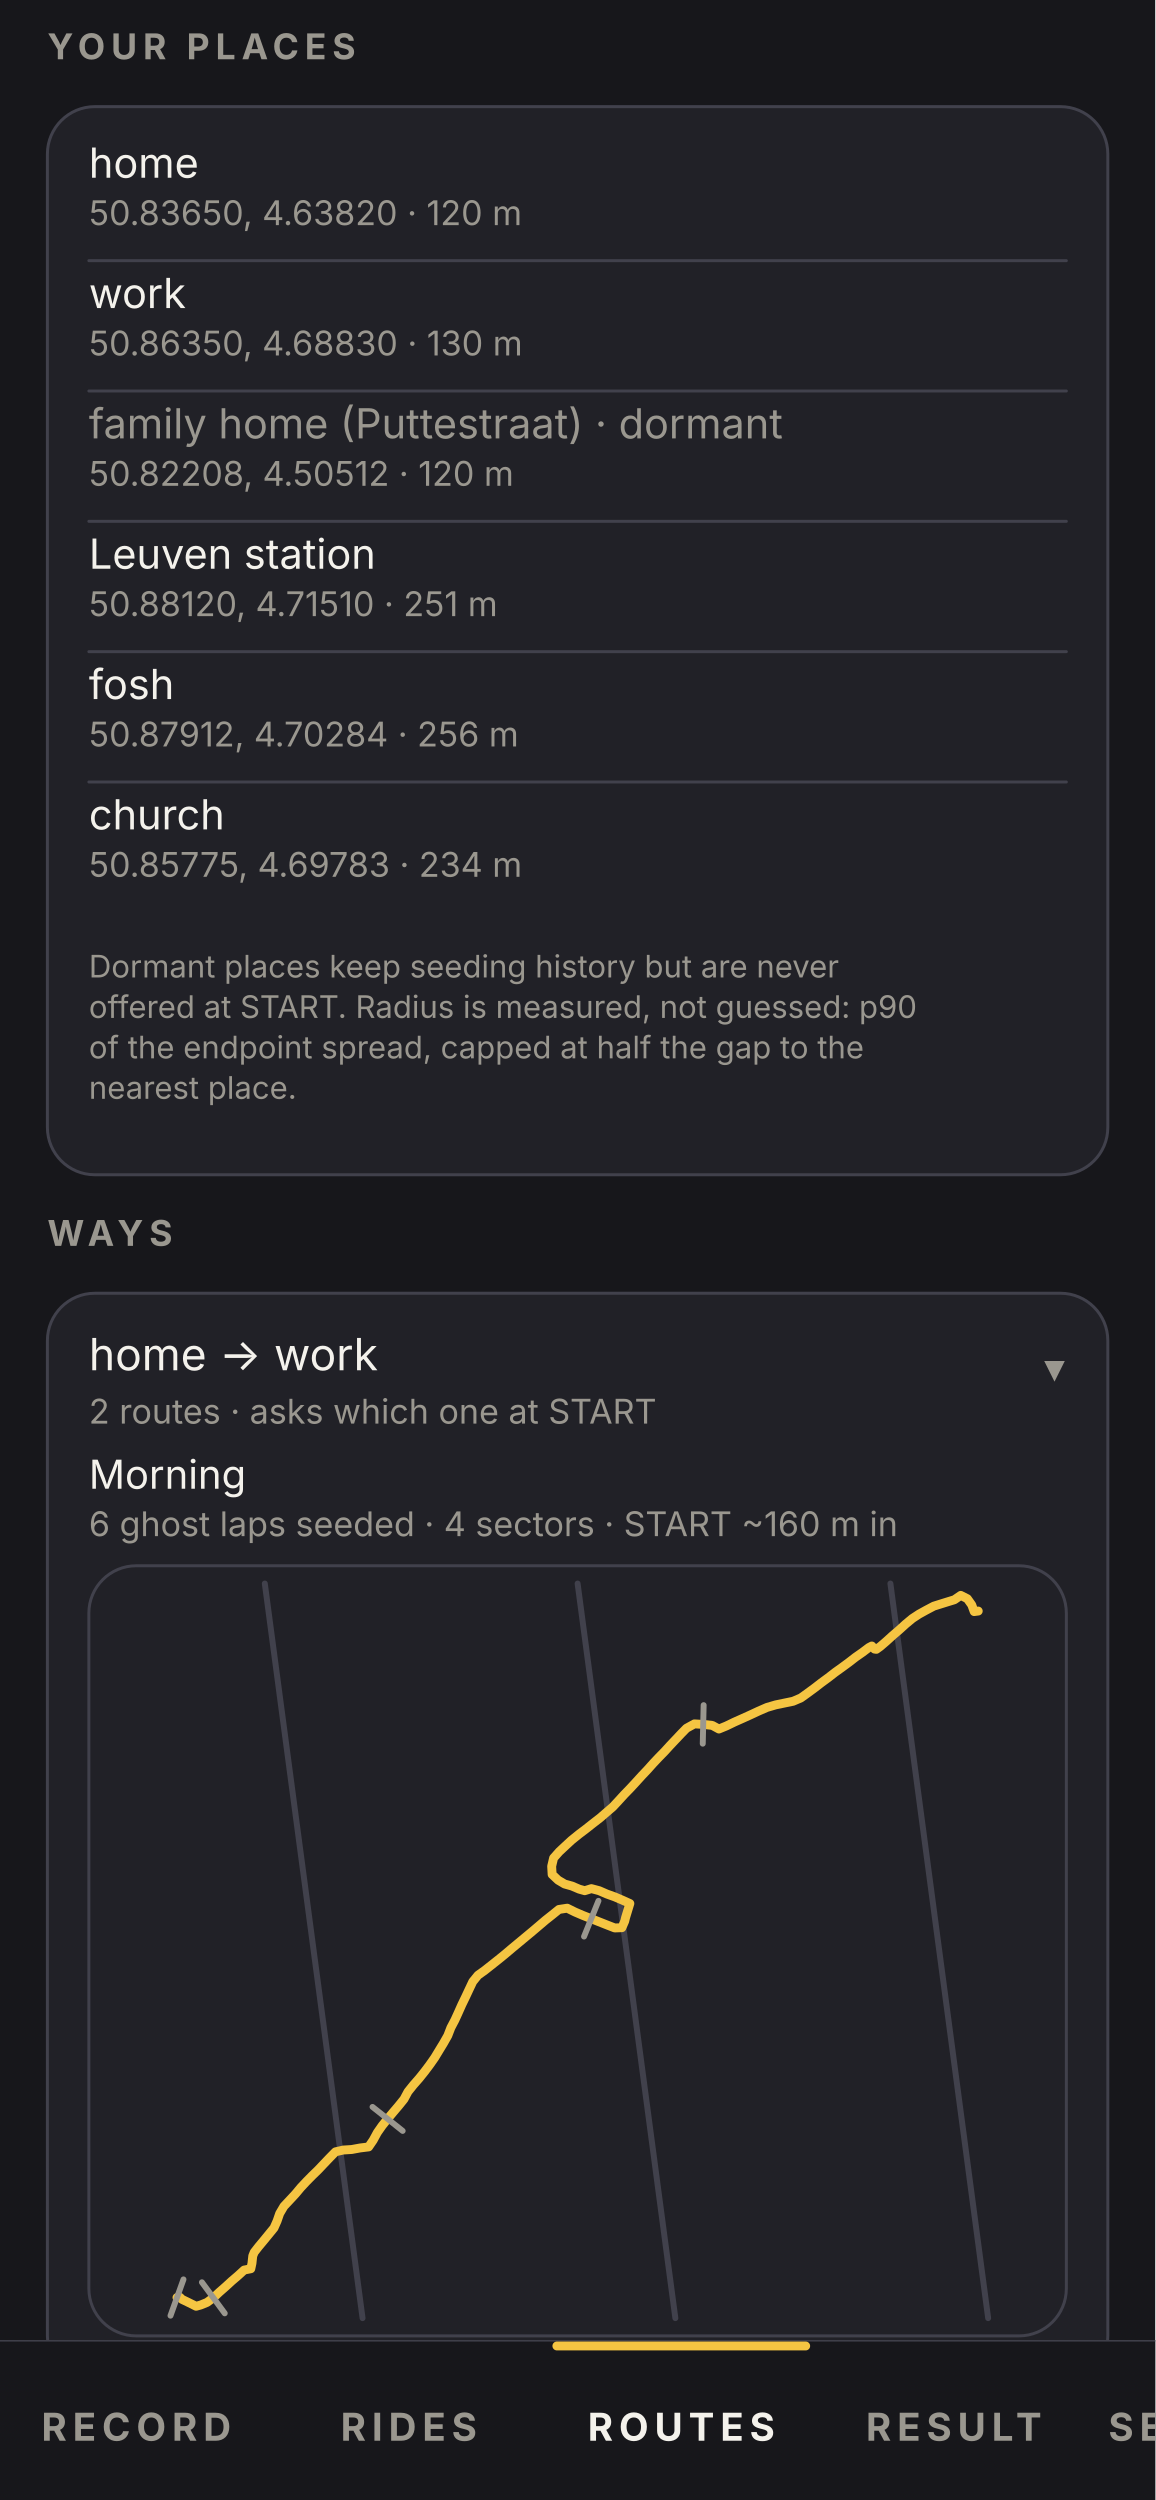
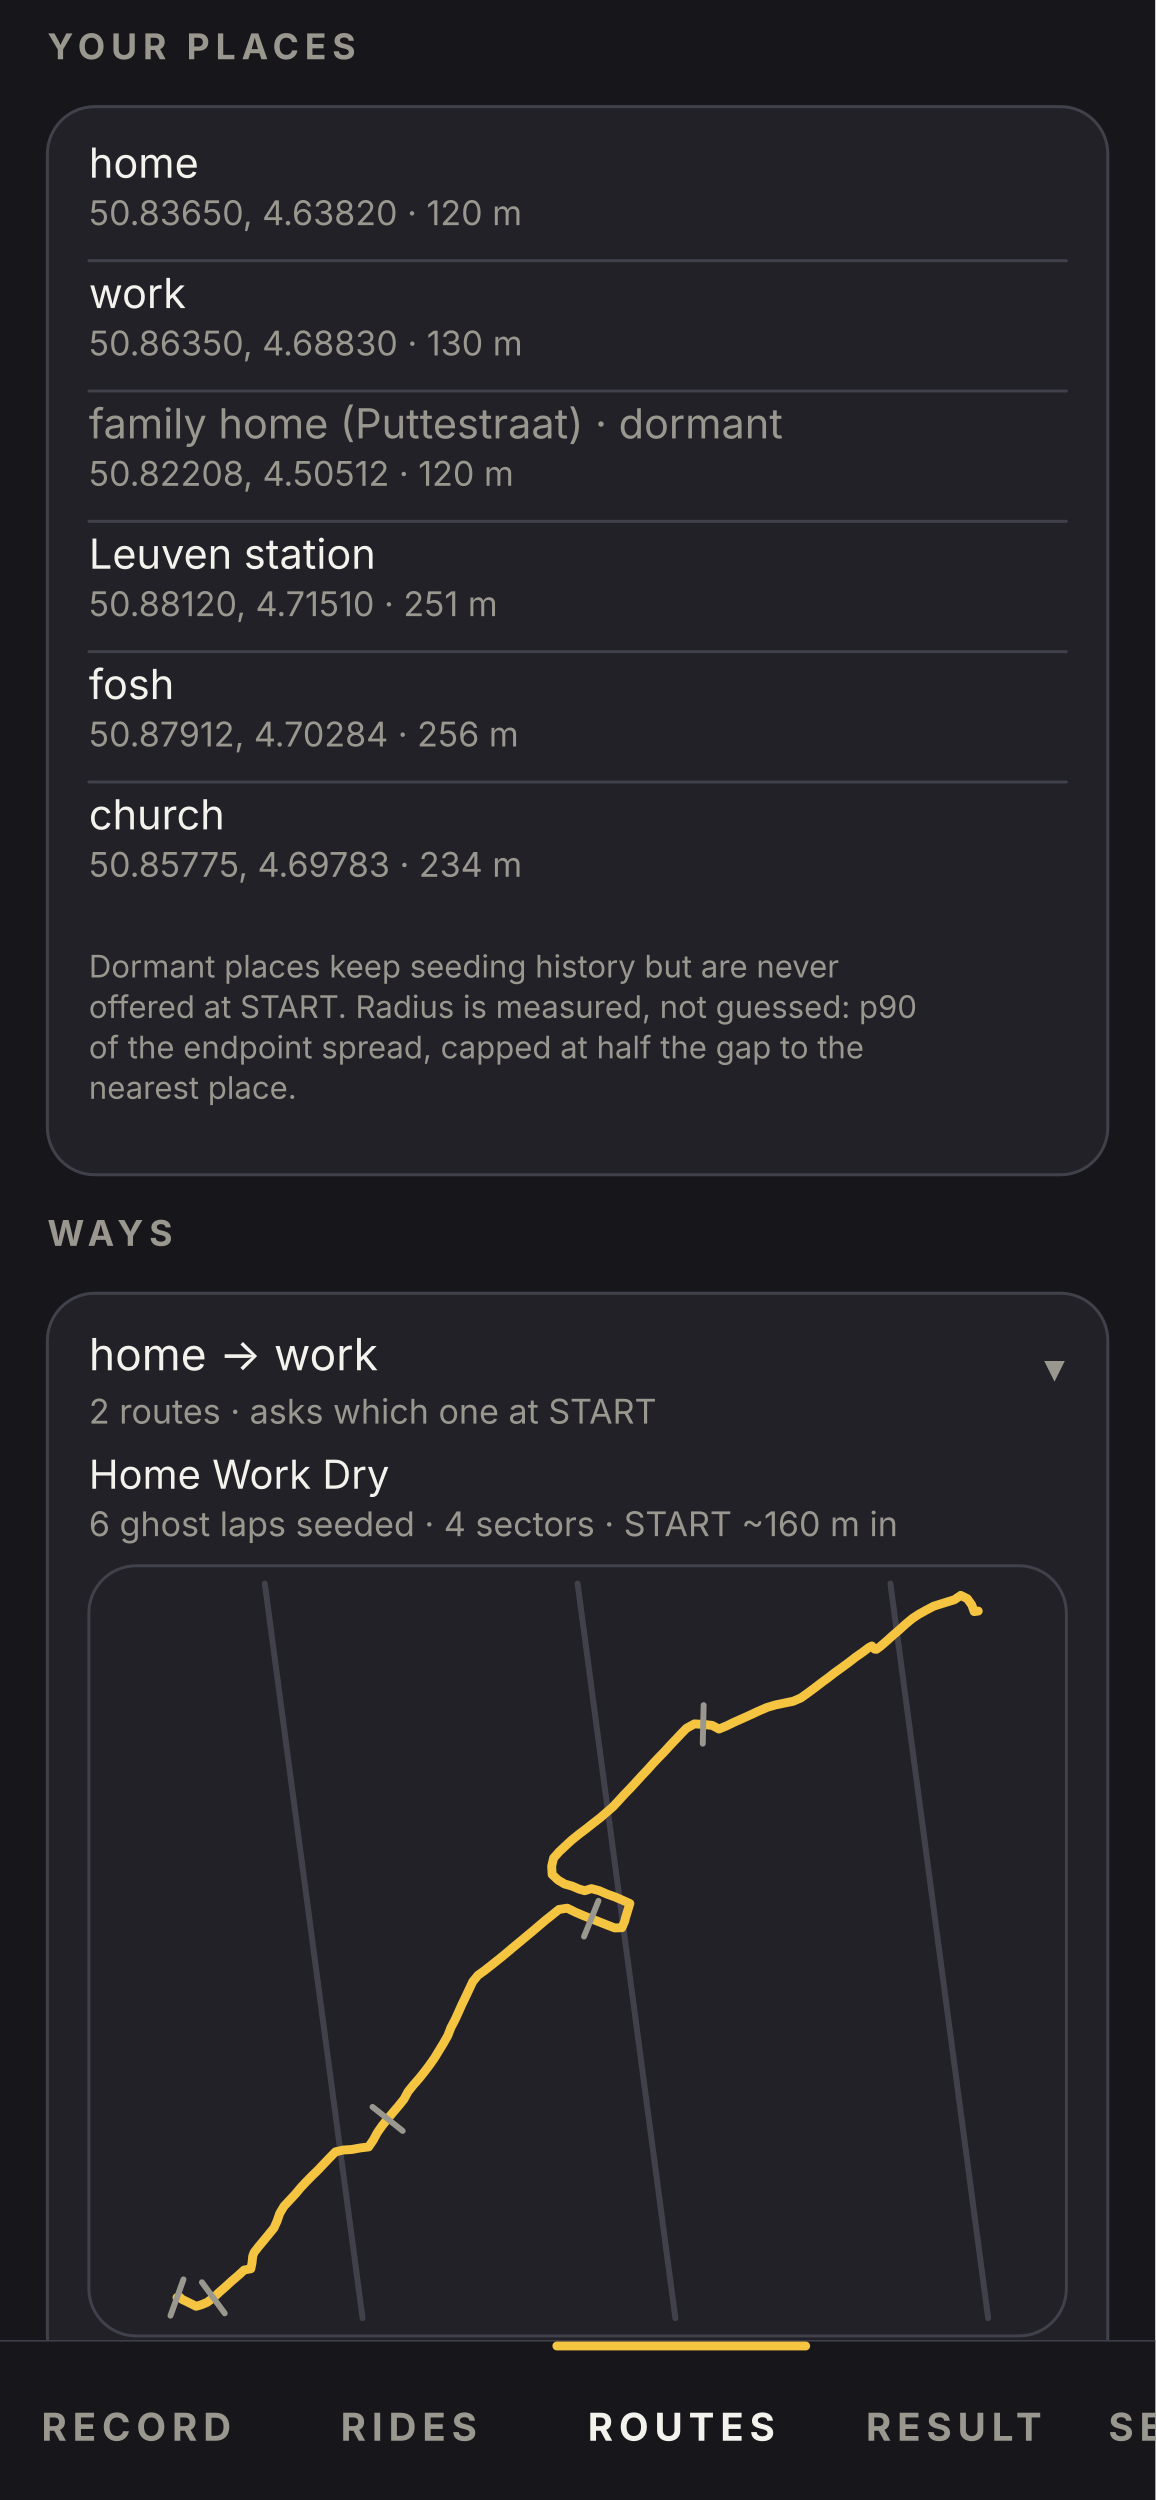
<svg xmlns="http://www.w3.org/2000/svg" viewBox="0 0 390 844" width="390" height="844">
  <defs>
    <clipPath id="tabbar_viewport_clip">
      <rect x="0" y="790" width="390" height="54" />
    </clipPath>
  </defs>
  <g id="bg">
    <rect id="bg_ground" x="0" y="0" width="390" height="844" fill="#17171b" />
  </g>
  <g id="content">
    <rect id="content_way_card_bg" x="16" y="436.6" width="358" height="368" fill="#212127" stroke="#41414c" stroke-width="1" rx="16" />
    <rect id="content_places_card_bg" x="16" y="36" width="358" height="360.6" fill="#212127" stroke="#41414c" stroke-width="1" rx="16" />
    <text id="content_places_heading" x="16" y="20" font-family="Inter, 'Segoe UI', system-ui, sans-serif" font-size="12" font-weight="700" fill="#9a978f" text-anchor="start" letter-spacing="2" style="text-transform:uppercase">YOUR PLACES</text>
    <text id="content_places_row_1_label" x="30" y="60" font-family="Inter, 'Segoe UI', system-ui, sans-serif" font-size="14" font-weight="400" fill="#F4F2EC" text-anchor="start">home</text>
    <text id="content_places_row_1_sub" x="30" y="76" font-family="Inter, 'Segoe UI', system-ui, sans-serif" font-size="11.5" font-weight="400" fill="#9a978f" text-anchor="start">50.83650, 4.63820 · 120 m</text>
    <line id="content_places_row_1_divider" x1="30" y1="88" x2="360" y2="88" stroke="#41414c" stroke-width="1" stroke-linecap="round" />
    <text id="content_places_row_2_label" x="30" y="104" font-family="Inter, 'Segoe UI', system-ui, sans-serif" font-size="14" font-weight="400" fill="#F4F2EC" text-anchor="start">work</text>
    <text id="content_places_row_2_sub" x="30" y="120" font-family="Inter, 'Segoe UI', system-ui, sans-serif" font-size="11.5" font-weight="400" fill="#9a978f" text-anchor="start">50.86350, 4.68830 · 130 m</text>
    <line id="content_places_row_2_divider" x1="30" y1="132" x2="360" y2="132" stroke="#41414c" stroke-width="1" stroke-linecap="round" />
    <text id="content_places_row_3_label" x="30" y="148" font-family="Inter, 'Segoe UI', system-ui, sans-serif" font-size="14" font-weight="400" fill="#9a978f" text-anchor="start">family home (Puttestraat)  ·  dormant</text>
    <text id="content_places_row_3_sub" x="30" y="164" font-family="Inter, 'Segoe UI', system-ui, sans-serif" font-size="11.5" font-weight="400" fill="#9a978f" text-anchor="start">50.82208, 4.50512 · 120 m</text>
    <line id="content_places_row_3_divider" x1="30" y1="176" x2="360" y2="176" stroke="#41414c" stroke-width="1" stroke-linecap="round" />
    <text id="content_places_row_4_label" x="30" y="192" font-family="Inter, 'Segoe UI', system-ui, sans-serif" font-size="14" font-weight="400" fill="#F4F2EC" text-anchor="start">Leuven station</text>
    <text id="content_places_row_4_sub" x="30" y="208" font-family="Inter, 'Segoe UI', system-ui, sans-serif" font-size="11.5" font-weight="400" fill="#9a978f" text-anchor="start">50.88120, 4.71510 · 251 m</text>
    <line id="content_places_row_4_divider" x1="30" y1="220" x2="360" y2="220" stroke="#41414c" stroke-width="1" stroke-linecap="round" />
    <text id="content_places_row_5_label" x="30" y="236" font-family="Inter, 'Segoe UI', system-ui, sans-serif" font-size="14" font-weight="400" fill="#F4F2EC" text-anchor="start">fosh</text>
    <text id="content_places_row_5_sub" x="30" y="252" font-family="Inter, 'Segoe UI', system-ui, sans-serif" font-size="11.5" font-weight="400" fill="#9a978f" text-anchor="start">50.87912, 4.70284 · 256 m</text>
    <line id="content_places_row_5_divider" x1="30" y1="264" x2="360" y2="264" stroke="#41414c" stroke-width="1" stroke-linecap="round" />
    <text id="content_places_row_6_label" x="30" y="280" font-family="Inter, 'Segoe UI', system-ui, sans-serif" font-size="14" font-weight="400" fill="#F4F2EC" text-anchor="start">church</text>
    <text id="content_places_row_6_sub" x="30" y="296" font-family="Inter, 'Segoe UI', system-ui, sans-serif" font-size="11.5" font-weight="400" fill="#9a978f" text-anchor="start">50.85775, 4.69783 · 234 m</text>
    <text id="content_places_footnote_l1" x="30" y="330" font-family="Inter, 'Segoe UI', system-ui, sans-serif" font-size="10.5" font-weight="400" fill="#9a978f" text-anchor="start">Dormant places keep seeding history but are never</text>
    <text id="content_places_footnote_l2" x="30" y="343.65" font-family="Inter, 'Segoe UI', system-ui, sans-serif" font-size="10.5" font-weight="400" fill="#9a978f" text-anchor="start">offered at START. Radius is measured, not guessed: p90</text>
    <text id="content_places_footnote_l3" x="30" y="357.3" font-family="Inter, 'Segoe UI', system-ui, sans-serif" font-size="10.5" font-weight="400" fill="#9a978f" text-anchor="start">of the endpoint spread, capped at half the gap to the</text>
    <text id="content_places_footnote_l4" x="30" y="370.95" font-family="Inter, 'Segoe UI', system-ui, sans-serif" font-size="10.5" font-weight="400" fill="#9a978f" text-anchor="start">nearest place.</text>
    <text id="content_ways_heading" x="16" y="420.6" font-family="Inter, 'Segoe UI', system-ui, sans-serif" font-size="12" font-weight="700" fill="#9a978f" text-anchor="start" letter-spacing="2" style="text-transform:uppercase">WAYS</text>
    <text id="content_way_header_label" x="30" y="462.6" font-family="Inter, 'Segoe UI', system-ui, sans-serif" font-size="15" font-weight="400" fill="#F4F2EC" text-anchor="start">home → work</text>
    <text id="content_way_header_sub" x="30" y="480.6" font-family="Inter, 'Segoe UI', system-ui, sans-serif" font-size="11.5" font-weight="400" fill="#9a978f" text-anchor="start">2 routes · asks which one at START</text>
    <text id="content_way_chevron" x="356" y="466.6" font-family="Inter, 'Segoe UI', system-ui, sans-serif" font-size="14" font-weight="400" fill="#9a978f" text-anchor="middle">▾</text>
-     <text id="content_route_entry_label" x="30" y="502.6" font-family="Inter, 'Segoe UI', system-ui, sans-serif" font-size="13.5" font-weight="400" fill="#F4F2EC" text-anchor="start">Morning</text>
+     <text id="content_route_entry_label" x="30" y="502.6" font-family="Inter, 'Segoe UI', system-ui, sans-serif" font-size="13.5" font-weight="400" fill="#F4F2EC" text-anchor="start">Home Work Dry</text>
    <text id="content_route_entry_sub" x="30" y="518.6" font-family="Inter, 'Segoe UI', system-ui, sans-serif" font-size="11.5" font-weight="400" fill="#9a978f" text-anchor="start">6 ghost laps seeded · 4 sectors · START ~160 m in</text>
    <g id="content_route_map">
      <rect id="content_route_map_ground" x="30" y="528.6" width="330" height="260" fill="#212127" stroke="#41414c" stroke-width="1" rx="16" />
      <line id="content_route_map_street_1" x1="89.4" y1="534.6" x2="122.4" y2="782.6" stroke="#41414c" stroke-width="2" stroke-linecap="round" />
      <line id="content_route_map_street_2" x1="195" y1="534.6" x2="228" y2="782.6" stroke="#41414c" stroke-width="2" stroke-linecap="round" />
      <line id="content_route_map_street_3" x1="300.6" y1="534.6" x2="333.6" y2="782.6" stroke="#41414c" stroke-width="2" stroke-linecap="round" />
      <path id="content_route_map_route_line" d="M59.75 775.65 L60.73 775.56 L61.45 776.26 L63.42 777.21 L66.21 778.6 L67.75 778.17 L69.88 777.3 L72.02 775.74 L74.05 773.83 L76.13 772.01 L78.21 770.1 L80.35 768.27 L82.43 766.37 L84.67 765.93 L85.06 764.11 L85.33 761.59 L85.82 760.38 L87.3 758.47 L89.11 756.3 L90.75 754.3 L92.51 752.14 L93.55 749.79 L94.42 747.28 L95.85 744.85 L97.88 742.68 L99.74 740.68 L101.55 738.51 L103.41 736.52 L105.38 734.52 L107.35 732.61 L109.32 730.53 L111.3 728.45 L113.27 726.45 L115.9 725.85 L118.75 725.67 L121.59 725.15 L124.44 724.8 L125.98 722.55 L127.4 719.94 L129.04 717.6 L130.85 715.35 L132.66 713.18 L134.58 710.92 L136.39 708.67 L137.75 706.15 L139.56 703.89 L141.53 701.64 L143.34 699.38 L145.04 697.12 L146.74 694.7 L148.27 692.18 L149.75 689.75 L151.18 687.23 L152.22 684.54 L153.59 681.94 L154.74 679.42 L155.94 676.73 L157.2 674.13 L158.46 671.44 L159.61 669.01 L161.37 666.84 L163.67 665.19 L165.97 663.37 L168.27 661.55 L170.51 659.73 L172.76 657.82 L175.06 655.91 L177.36 654 L179.66 652.09 L181.91 650.18 L184.15 648.27 L186.45 646.45 L188.7 644.63 L191.49 644.2 L194.12 645.5 L196.75 646.63 L199.6 647.75 L202.23 648.8 L204.86 649.84 L207.54 650.88 L209.95 650.79 L210.89 648.62 L211.21 647.32 L212.64 642.63 L210.17 641.51 L207.54 640.38 L204.86 639.42 L202.29 638.3 L199.66 637.6 L197.41 638.3 L195.55 637.78 L193.08 636.73 L190.62 636.04 L188.43 634.74 L186.4 632.83 L186.24 630.05 L186.89 627.28 L188.81 625.11 L190.95 623.11 L192.92 621.29 L195.49 619.21 L197.79 617.47 L200.09 615.65 L202.56 613.74 L204.86 611.75 L206.89 610.01 L208.75 608.01 L210.72 605.85 L212.75 603.76 L214.67 601.68 L216.64 599.51 L218.61 597.43 L220.47 595.35 L222.44 593.26 L224.31 591.35 L226.28 589.19 L228.09 587.28 L230.06 585.19 L231.76 583.46 L234.44 581.98 L237.4 582.16 L240.47 582.5 L242.71 583.72 L245.23 582.68 L247.92 581.38 L250.66 580.16 L253.34 578.95 L256.13 577.65 L258.93 576.43 L261.89 575.56 L264.79 574.96 L267.75 574.35 L270.38 573.22 L272.68 571.57 L275.03 569.84 L277.28 568.1 L279.64 566.37 L281.88 564.63 L284.18 562.98 L286.54 561.25 L288.78 559.51 L291.14 557.86 L293.33 556.21 L294.32 555.69 L295.25 556.73 L295.85 556.82 L297.16 555.87 L299.19 554.13 L301.38 552.14 L303.52 550.31 L305.71 548.32 L308.01 546.41 L310.26 544.93 L312.61 543.63 L315.24 542.24 L317.98 541.38 L320.23 540.68 L322.2 540.08 L324.34 538.6 L326.58 539.73 L328.06 541.81 L328.88 544.07 L330.25 543.89" fill="none" stroke="#F5C542" stroke-width="3" stroke-linecap="round" stroke-linejoin="round" />
      <line id="content_route_map_gate_tick_1" x1="61.94" y1="769.53" x2="57.56" y2="781.77" stroke="#9a978f" stroke-width="2" stroke-linecap="round" />
      <line id="content_route_map_gate_tick_2" x1="68.17" y1="770.5" x2="75.87" y2="780.97" stroke="#9a978f" stroke-width="2" stroke-linecap="round" />
      <line id="content_route_map_gate_tick_3" x1="125.77" y1="711.3" x2="135.94" y2="719.39" stroke="#9a978f" stroke-width="2" stroke-linecap="round" />
      <line id="content_route_map_gate_tick_4" x1="202.04" y1="641.73" x2="197.17" y2="653.78" stroke="#9a978f" stroke-width="2" stroke-linecap="round" />
      <line id="content_route_map_gate_tick_5" x1="237.55" y1="575.66" x2="237.25" y2="588.66" stroke="#9a978f" stroke-width="2" stroke-linecap="round" />
      <rect id="content_route_map_placeholder_note" x="30" y="528.6" width="0" height="0" />
    </g>
    <text id="content_footer_note_l1" x="16" y="826.6" font-family="Inter, 'Segoe UI', system-ui, sans-serif" font-size="10.5" font-weight="400" fill="#9a978f" text-anchor="start">Route lines are pre-rendered from your own rides, with the</text>
    <text id="content_footer_note_l2" x="16" y="840.25" font-family="Inter, 'Segoe UI', system-ui, sans-serif" font-size="10.5" font-weight="400" fill="#9a978f" text-anchor="start">measured gates marked. Moving a middle gate keeps lap</text>
    <text id="content_footer_note_l3" x="16" y="853.9" font-family="Inter, 'Segoe UI', system-ui, sans-serif" font-size="10.5" font-weight="400" fill="#9a978f" text-anchor="start">history comparable; moving START or FINISH does not.</text>
  </g>
  <g id="tabbar" clip-path="url(#tabbar_viewport_clip)">
    <rect id="tabbar_bg" x="0" y="790" width="390" height="54" fill="#17171b" />
    <line id="tabbar_top_border" x1="0" y1="790" x2="390" y2="790" stroke="#41414c" stroke-width="1" stroke-linecap="round" />
    <text id="tabbar_record_label" x="46" y="824" font-family="Inter, 'Segoe UI', system-ui, sans-serif" font-size="13" font-weight="700" fill="#9a978f" text-anchor="middle" letter-spacing="2" style="text-transform:uppercase">RECORD</text>
    <text id="tabbar_rides_label" x="138" y="824" font-family="Inter, 'Segoe UI', system-ui, sans-serif" font-size="13" font-weight="700" fill="#9a978f" text-anchor="middle" letter-spacing="2" style="text-transform:uppercase">RIDES</text>
    <line id="tabbar_routes_active_bar" x1="188" y1="792" x2="272" y2="792" stroke="#F5C542" stroke-width="3" stroke-linecap="round" />
    <text id="tabbar_routes_label" x="230" y="824" font-family="Inter, 'Segoe UI', system-ui, sans-serif" font-size="13" font-weight="700" fill="#F4F2EC" text-anchor="middle" letter-spacing="2" style="text-transform:uppercase">ROUTES</text>
    <text id="tabbar_result_label" x="322" y="824" font-family="Inter, 'Segoe UI', system-ui, sans-serif" font-size="13" font-weight="700" fill="#9a978f" text-anchor="middle" letter-spacing="2" style="text-transform:uppercase">RESULT</text>
    <text id="tabbar_settings_label" x="414" y="824" font-family="Inter, 'Segoe UI', system-ui, sans-serif" font-size="13" font-weight="700" fill="#9a978f" text-anchor="middle" letter-spacing="2" style="text-transform:uppercase">SETTINGS</text>
    <text id="tabbar_demo_label" x="506" y="824" font-family="Inter, 'Segoe UI', system-ui, sans-serif" font-size="13" font-weight="700" fill="#9a978f" text-anchor="middle" letter-spacing="2" style="text-transform:uppercase">DEMO</text>
  </g>
</svg>
